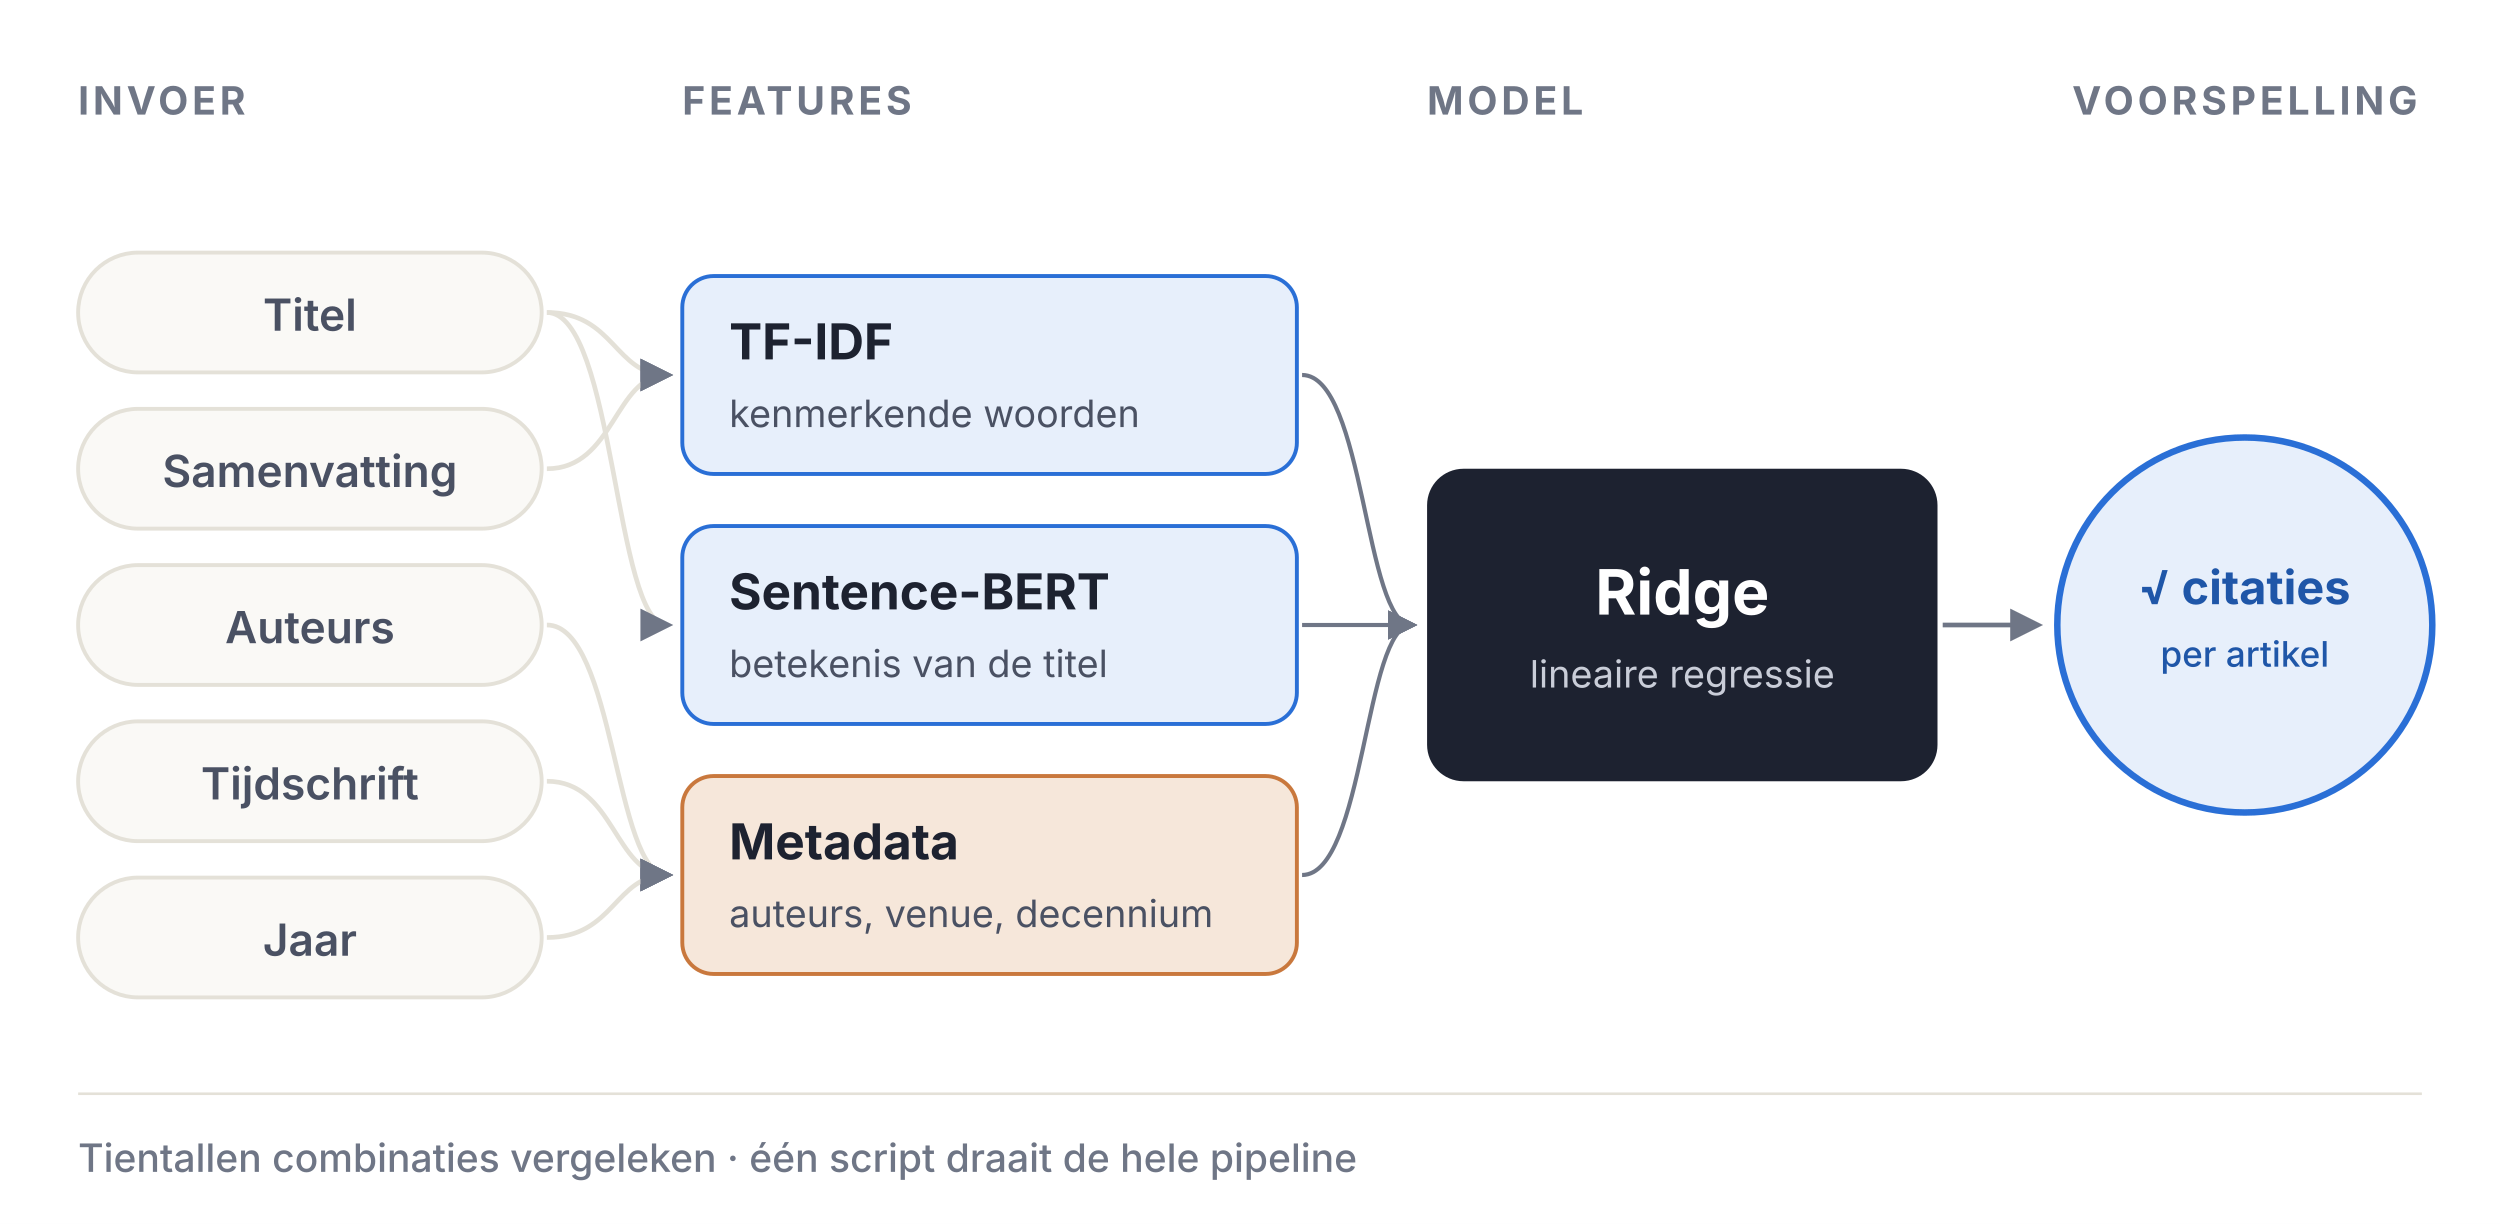
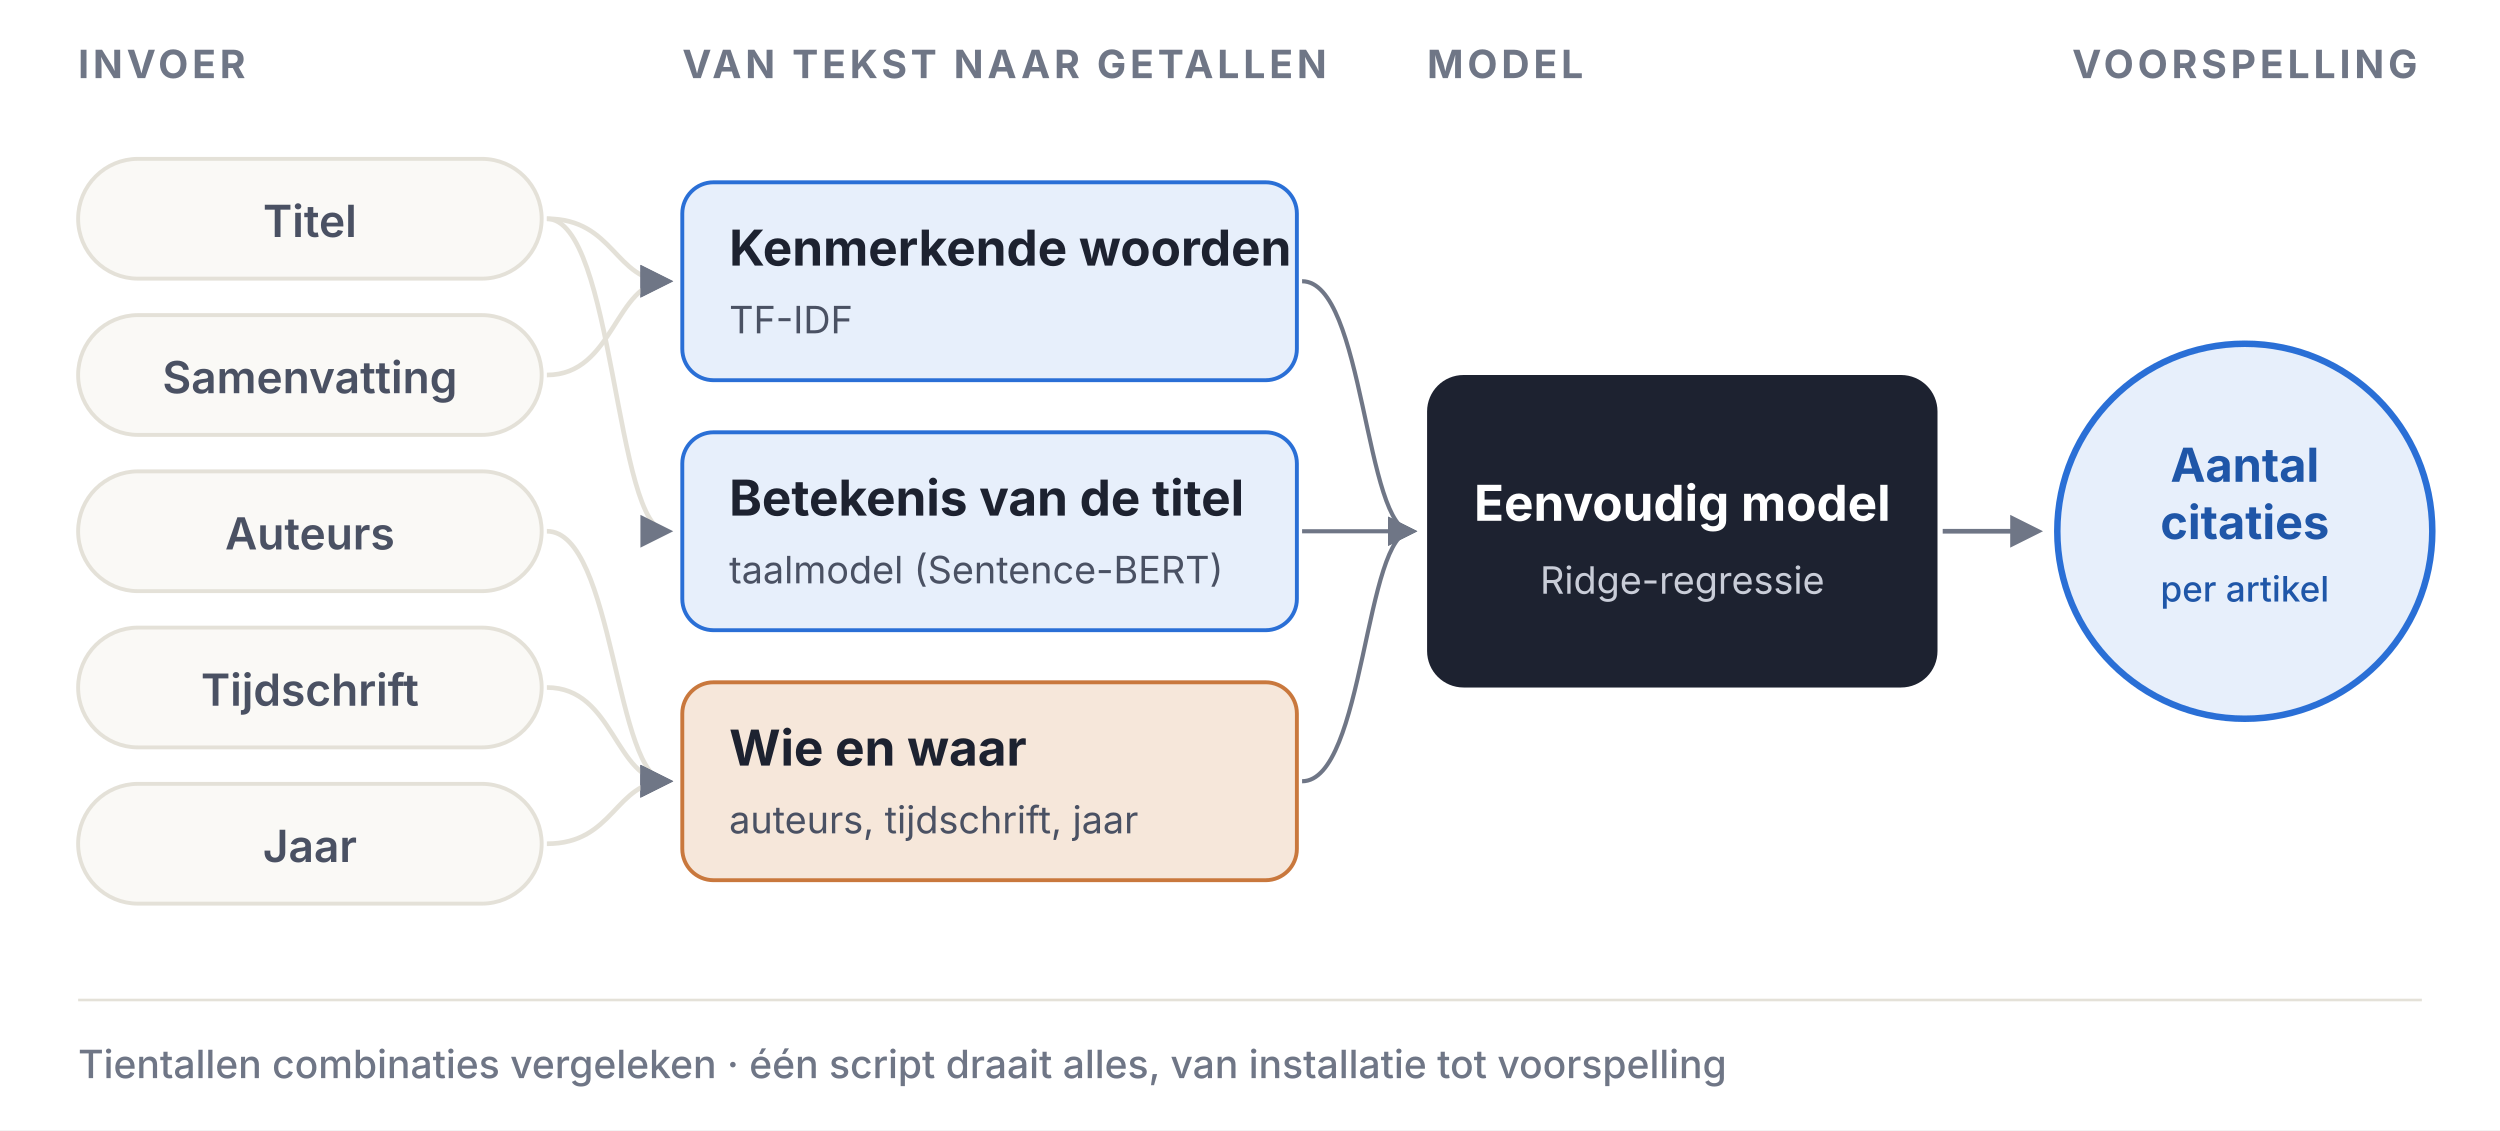
- <svg xmlns="http://www.w3.org/2000/svg" viewBox="0 0 960 470" width="960" height="470" font-family="Inter, 'Segoe UI', Helvetica, Arial, sans-serif">
-   <rect width="960" height="470" fill="#ffffff" />
+ <svg xmlns="http://www.w3.org/2000/svg" viewBox="0 36 960 434" width="960" height="434" font-family="Inter, 'Segoe UI', Helvetica, Arial, sans-serif">
+   <rect y="36" width="960" height="434" fill="#ffffff" />
  <defs>
    <marker id="a" viewBox="0 0 10 10" refX="8" refY="5" markerWidth="7" markerHeight="7" orient="auto">
      <path d="M0,0 L10,5 L0,10 z" fill="#6f7686" />
    </marker>
  </defs>
-   <text x="30" y="44" font-size="15" fill="#6f7686" font-weight="700" text-anchor="start" letter-spacing="1.5">INVOER</text>
-   <text x="262" y="44" font-size="15" fill="#6f7686" font-weight="700" text-anchor="start" letter-spacing="1.5">FEATURES</text>
-   <text x="548" y="44" font-size="15" fill="#6f7686" font-weight="700" text-anchor="start" letter-spacing="1.5">MODEL</text>
-   <text x="862" y="44" font-size="15" fill="#6f7686" font-weight="700" text-anchor="middle" letter-spacing="1.5">VOORSPELLING</text>
+   <text x="30" y="66" font-size="15" fill="#6f7686" font-weight="700" text-anchor="start" letter-spacing="1.5">INVOER</text>
+   <text x="262" y="66" font-size="15" fill="#6f7686" font-weight="700" text-anchor="start" letter-spacing="1.5">VAN TEKST NAAR GETALLEN</text>
+   <text x="548" y="66" font-size="15" fill="#6f7686" font-weight="700" text-anchor="start" letter-spacing="1.5">MODEL</text>
+   <text x="862" y="66" font-size="15" fill="#6f7686" font-weight="700" text-anchor="middle" letter-spacing="1.5">VOORSPELLING</text>
  <rect x="30" y="97.0" width="178" height="46" rx="23.0" fill="#faf9f6" stroke="#e4e1d8" stroke-width="1.5" />
  <text x="119.0" y="127.0" font-size="17" fill="#4a5163" font-weight="600" text-anchor="middle">Titel</text>
  <rect x="30" y="157.0" width="178" height="46" rx="23.0" fill="#faf9f6" stroke="#e4e1d8" stroke-width="1.5" />
  <text x="119.0" y="187.0" font-size="17" fill="#4a5163" font-weight="600" text-anchor="middle">Samenvatting</text>
  <rect x="30" y="217.0" width="178" height="46" rx="23.0" fill="#faf9f6" stroke="#e4e1d8" stroke-width="1.5" />
  <text x="119.0" y="247.0" font-size="17" fill="#4a5163" font-weight="600" text-anchor="middle">Auteurs</text>
  <rect x="30" y="277.0" width="178" height="46" rx="23.0" fill="#faf9f6" stroke="#e4e1d8" stroke-width="1.5" />
  <text x="119.0" y="307.0" font-size="17" fill="#4a5163" font-weight="600" text-anchor="middle">Tijdschrift</text>
  <rect x="30" y="337.0" width="178" height="46" rx="23.0" fill="#faf9f6" stroke="#e4e1d8" stroke-width="1.5" />
  <text x="119.0" y="367.0" font-size="17" fill="#4a5163" font-weight="600" text-anchor="middle">Jaar</text>
  <rect x="262" y="106.0" width="236" height="76" rx="12" fill="#e7effb" stroke="#2a6fd6" stroke-width="1.5" />
-   <text x="280" y="138.0" font-size="19" fill="#1d2230" font-weight="700" text-anchor="start">TF-IDF</text>
-   <text x="280" y="164.0" font-size="14.5" fill="#4a5163" font-weight="400" text-anchor="start">kenmerkende woorden</text>
+   <text x="280" y="138.0" font-size="19" fill="#1d2230" font-weight="700" text-anchor="start">Kenmerkende woorden</text>
+   <text x="280" y="164.0" font-size="14.5" fill="#4a5163" font-weight="400" text-anchor="start">TF-IDF</text>
  <rect x="262" y="202.0" width="236" height="76" rx="12" fill="#e7effb" stroke="#2a6fd6" stroke-width="1.5" />
-   <text x="280" y="234.0" font-size="19" fill="#1d2230" font-weight="700" text-anchor="start">Sentence-BERT</text>
-   <text x="280" y="260.0" font-size="14.5" fill="#4a5163" font-weight="400" text-anchor="start">betekenis van de titel</text>
+   <text x="280" y="234.0" font-size="19" fill="#1d2230" font-weight="700" text-anchor="start">Betekenis van de titel</text>
+   <text x="280" y="260.0" font-size="14.5" fill="#4a5163" font-weight="400" text-anchor="start">taalmodel (Sentence-BERT)</text>
  <rect x="262" y="298.0" width="236" height="76" rx="12" fill="#f6e7da" stroke="#c9783d" stroke-width="1.5" />
-   <text x="280" y="330.0" font-size="19" fill="#1d2230" font-weight="700" text-anchor="start">Metadata</text>
-   <text x="280" y="356.0" font-size="14.5" fill="#4a5163" font-weight="400" text-anchor="start">auteurs, venue, decennium</text>
+   <text x="280" y="330.0" font-size="19" fill="#1d2230" font-weight="700" text-anchor="start">Wie en waar</text>
+   <text x="280" y="356.0" font-size="14.5" fill="#4a5163" font-weight="400" text-anchor="start">auteurs, tijdschrift, jaar</text>
  <path d="M210,120.0 C236.0,120.0 236.0,144.0 256,144.0" fill="none" stroke="#e4e1d8" stroke-width="1.8" marker-end="url(#a)" />
  <path d="M210,180.0 C236.0,180.0 236.0,144.0 256,144.0" fill="none" stroke="#e4e1d8" stroke-width="1.8" marker-end="url(#a)" />
  <path d="M210,120.0 C236.0,120.0 236.0,240.0 256,240.0" fill="none" stroke="#e4e1d8" stroke-width="1.8" marker-end="url(#a)" />
  <path d="M210,240.0 C236.0,240.0 236.0,336.0 256,336.0" fill="none" stroke="#e4e1d8" stroke-width="1.8" marker-end="url(#a)" />
  <path d="M210,300.0 C236.0,300.0 236.0,336.0 256,336.0" fill="none" stroke="#e4e1d8" stroke-width="1.8" marker-end="url(#a)" />
  <path d="M210,360.0 C236.0,360.0 236.0,336.0 256,336.0" fill="none" stroke="#e4e1d8" stroke-width="1.8" marker-end="url(#a)" />
  <path d="M500,144.0 C524.0,144.0 524.0,240 542,240" fill="none" stroke="#6f7686" stroke-width="1.6" marker-end="url(#a)" />
  <path d="M500,240.0 C524.0,240.0 524.0,240 542,240" fill="none" stroke="#6f7686" stroke-width="1.6" marker-end="url(#a)" />
  <path d="M500,336.0 C524.0,336.0 524.0,240 542,240" fill="none" stroke="#6f7686" stroke-width="1.6" marker-end="url(#a)" />
  <rect x="548" y="180.0" width="196" height="120" rx="14" fill="#1d2230" />
-   <text x="646.0" y="236" font-size="24" fill="#ffffff" font-weight="700" text-anchor="middle">Ridge</text>
-   <text x="646.0" y="264" font-size="14.5" fill="#c9cdd8" font-weight="400" text-anchor="middle">lineaire regressie</text>
+   <text x="646.0" y="236" font-size="19" fill="#ffffff" font-weight="700" text-anchor="middle">Eenvoudig model</text>
+   <text x="646.0" y="264" font-size="14.5" fill="#c9cdd8" font-weight="400" text-anchor="middle">Ridge-regressie</text>
  <line x1="746" y1="240" x2="782" y2="240" stroke="#6f7686" stroke-width="1.8" marker-end="url(#a)" />
  <circle cx="862" cy="240" r="72" fill="#e7effb" stroke="#2a6fd6" stroke-width="2.5" />
-   <text x="862" y="232" font-size="18" fill="#1f56a8" font-weight="700" text-anchor="middle">√ citaties</text>
-   <text x="862" y="256" font-size="13.5" fill="#1f56a8" font-weight="500" text-anchor="middle">per artikel</text>
+   <text x="862" y="221" font-size="18" fill="#1f56a8" font-weight="700" text-anchor="middle">Aantal</text>
+   <text x="862" y="243" font-size="18" fill="#1f56a8" font-weight="700" text-anchor="middle">citaties</text>
+   <text x="862" y="267" font-size="13.5" fill="#1f56a8" font-weight="500" text-anchor="middle">per artikel</text>
  <line x1="30" y1="420" x2="930" y2="420" stroke="#e4e1d8" />
-   <text x="30" y="450" font-size="15" fill="#6f7686" font-weight="500" text-anchor="start">Tientallen combinaties vergeleken · één script draait de hele pipeline</text>
+   <text x="30" y="450" font-size="15" fill="#6f7686" font-weight="500" text-anchor="start">Tientallen combinaties vergeleken · één script draait alles, van installatie tot voorspelling</text>
</svg>
